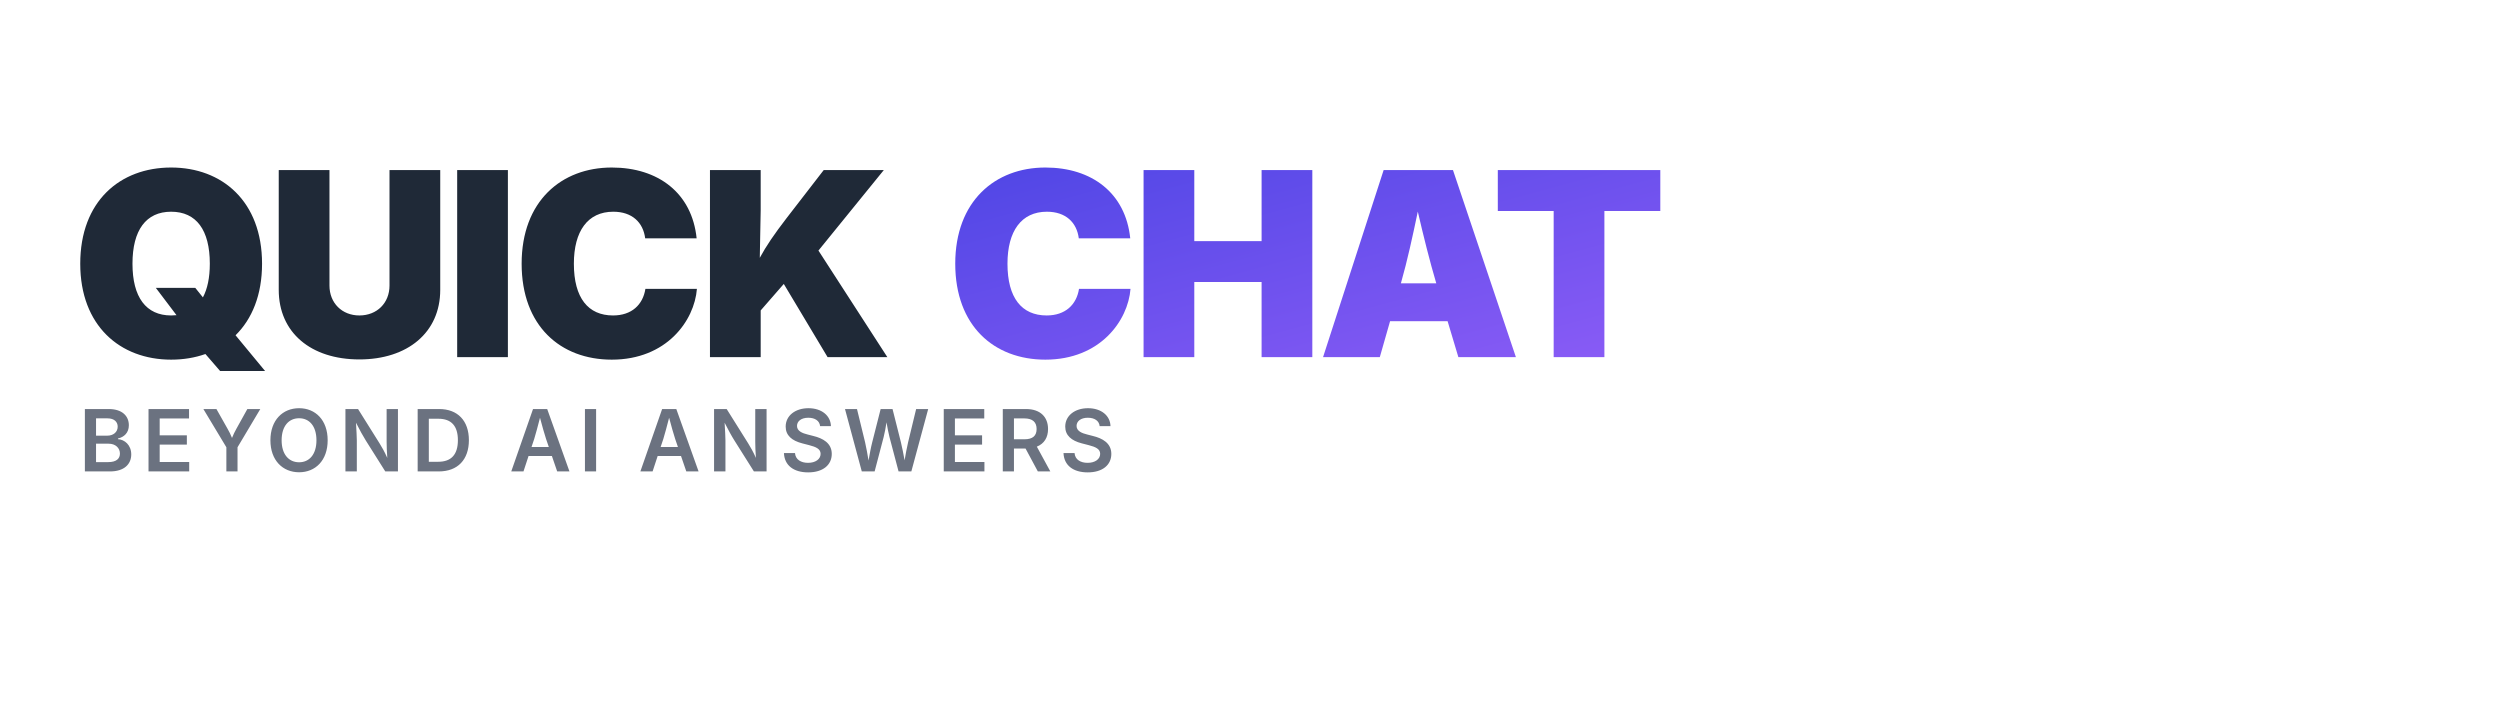
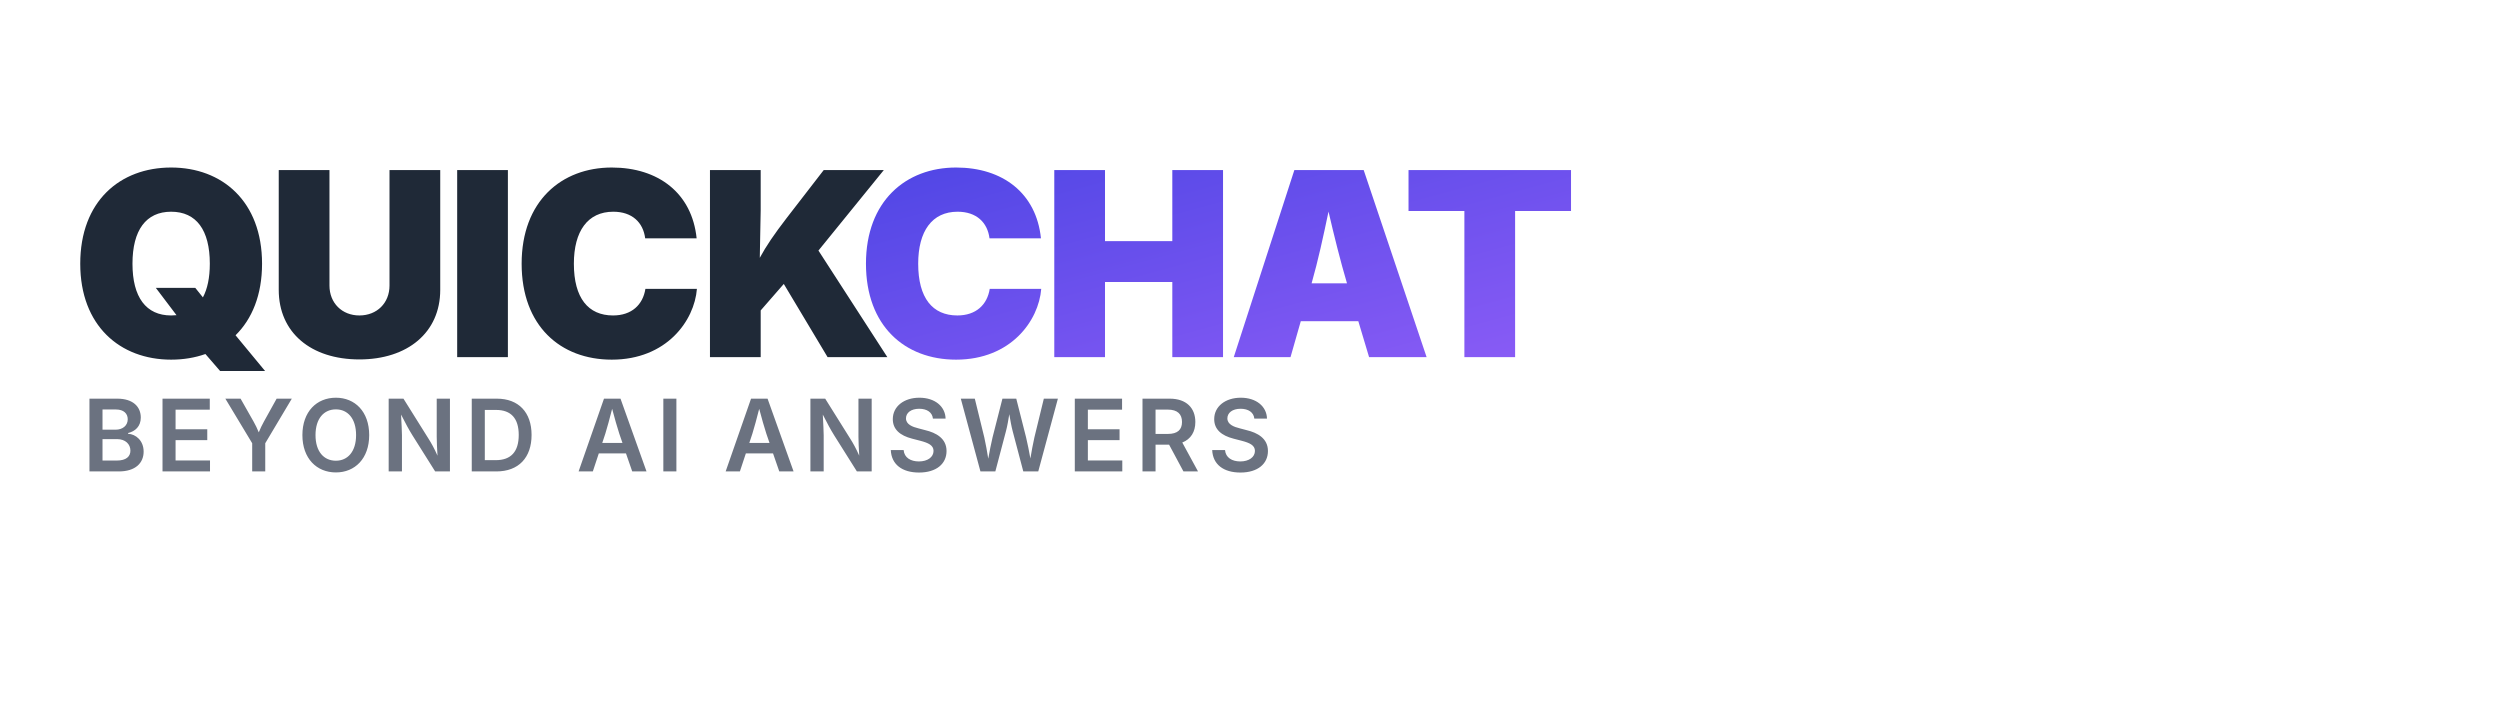
<svg xmlns="http://www.w3.org/2000/svg" viewBox="0 0 700 200">
  <defs>
    <linearGradient id="chatGrad" x1="0%" y1="0%" x2="100%" y2="100%">
      <stop offset="0%" style="stop-color:#4F46E5" />
      <stop offset="100%" style="stop-color:#8B5CF6" />
    </linearGradient>
  </defs>
  <g transform="translate(20, 100)">
    <text x="0" y="0" font-family="Inter, system-ui, -apple-system, sans-serif" font-size="72" font-weight="900" letter-spacing="-2" fill="#1F2937">QUICK</text>
-     <text x="245" y="0" font-family="Inter, system-ui, -apple-system, sans-serif" font-size="72" font-weight="900" letter-spacing="-2" fill="url(#chatGrad)">CHAT</text>
-     <text x="2" y="32" font-family="Inter, system-ui, -apple-system, sans-serif" font-size="24" font-weight="600" letter-spacing="2" fill="#6B7280">BEYOND AI ANSWERS</text>
+     <text x="220" y="0" font-family="Inter, system-ui, -apple-system, sans-serif" font-size="72" font-weight="900" letter-spacing="-2" fill="url(#chatGrad)">CHAT</text>
+     <text x="3" y="32" font-family="Inter, system-ui, -apple-system, sans-serif" font-size="28" font-weight="600" letter-spacing="2" fill="#6B7280">BEYOND AI ANSWERS</text>
  </g>
</svg>
